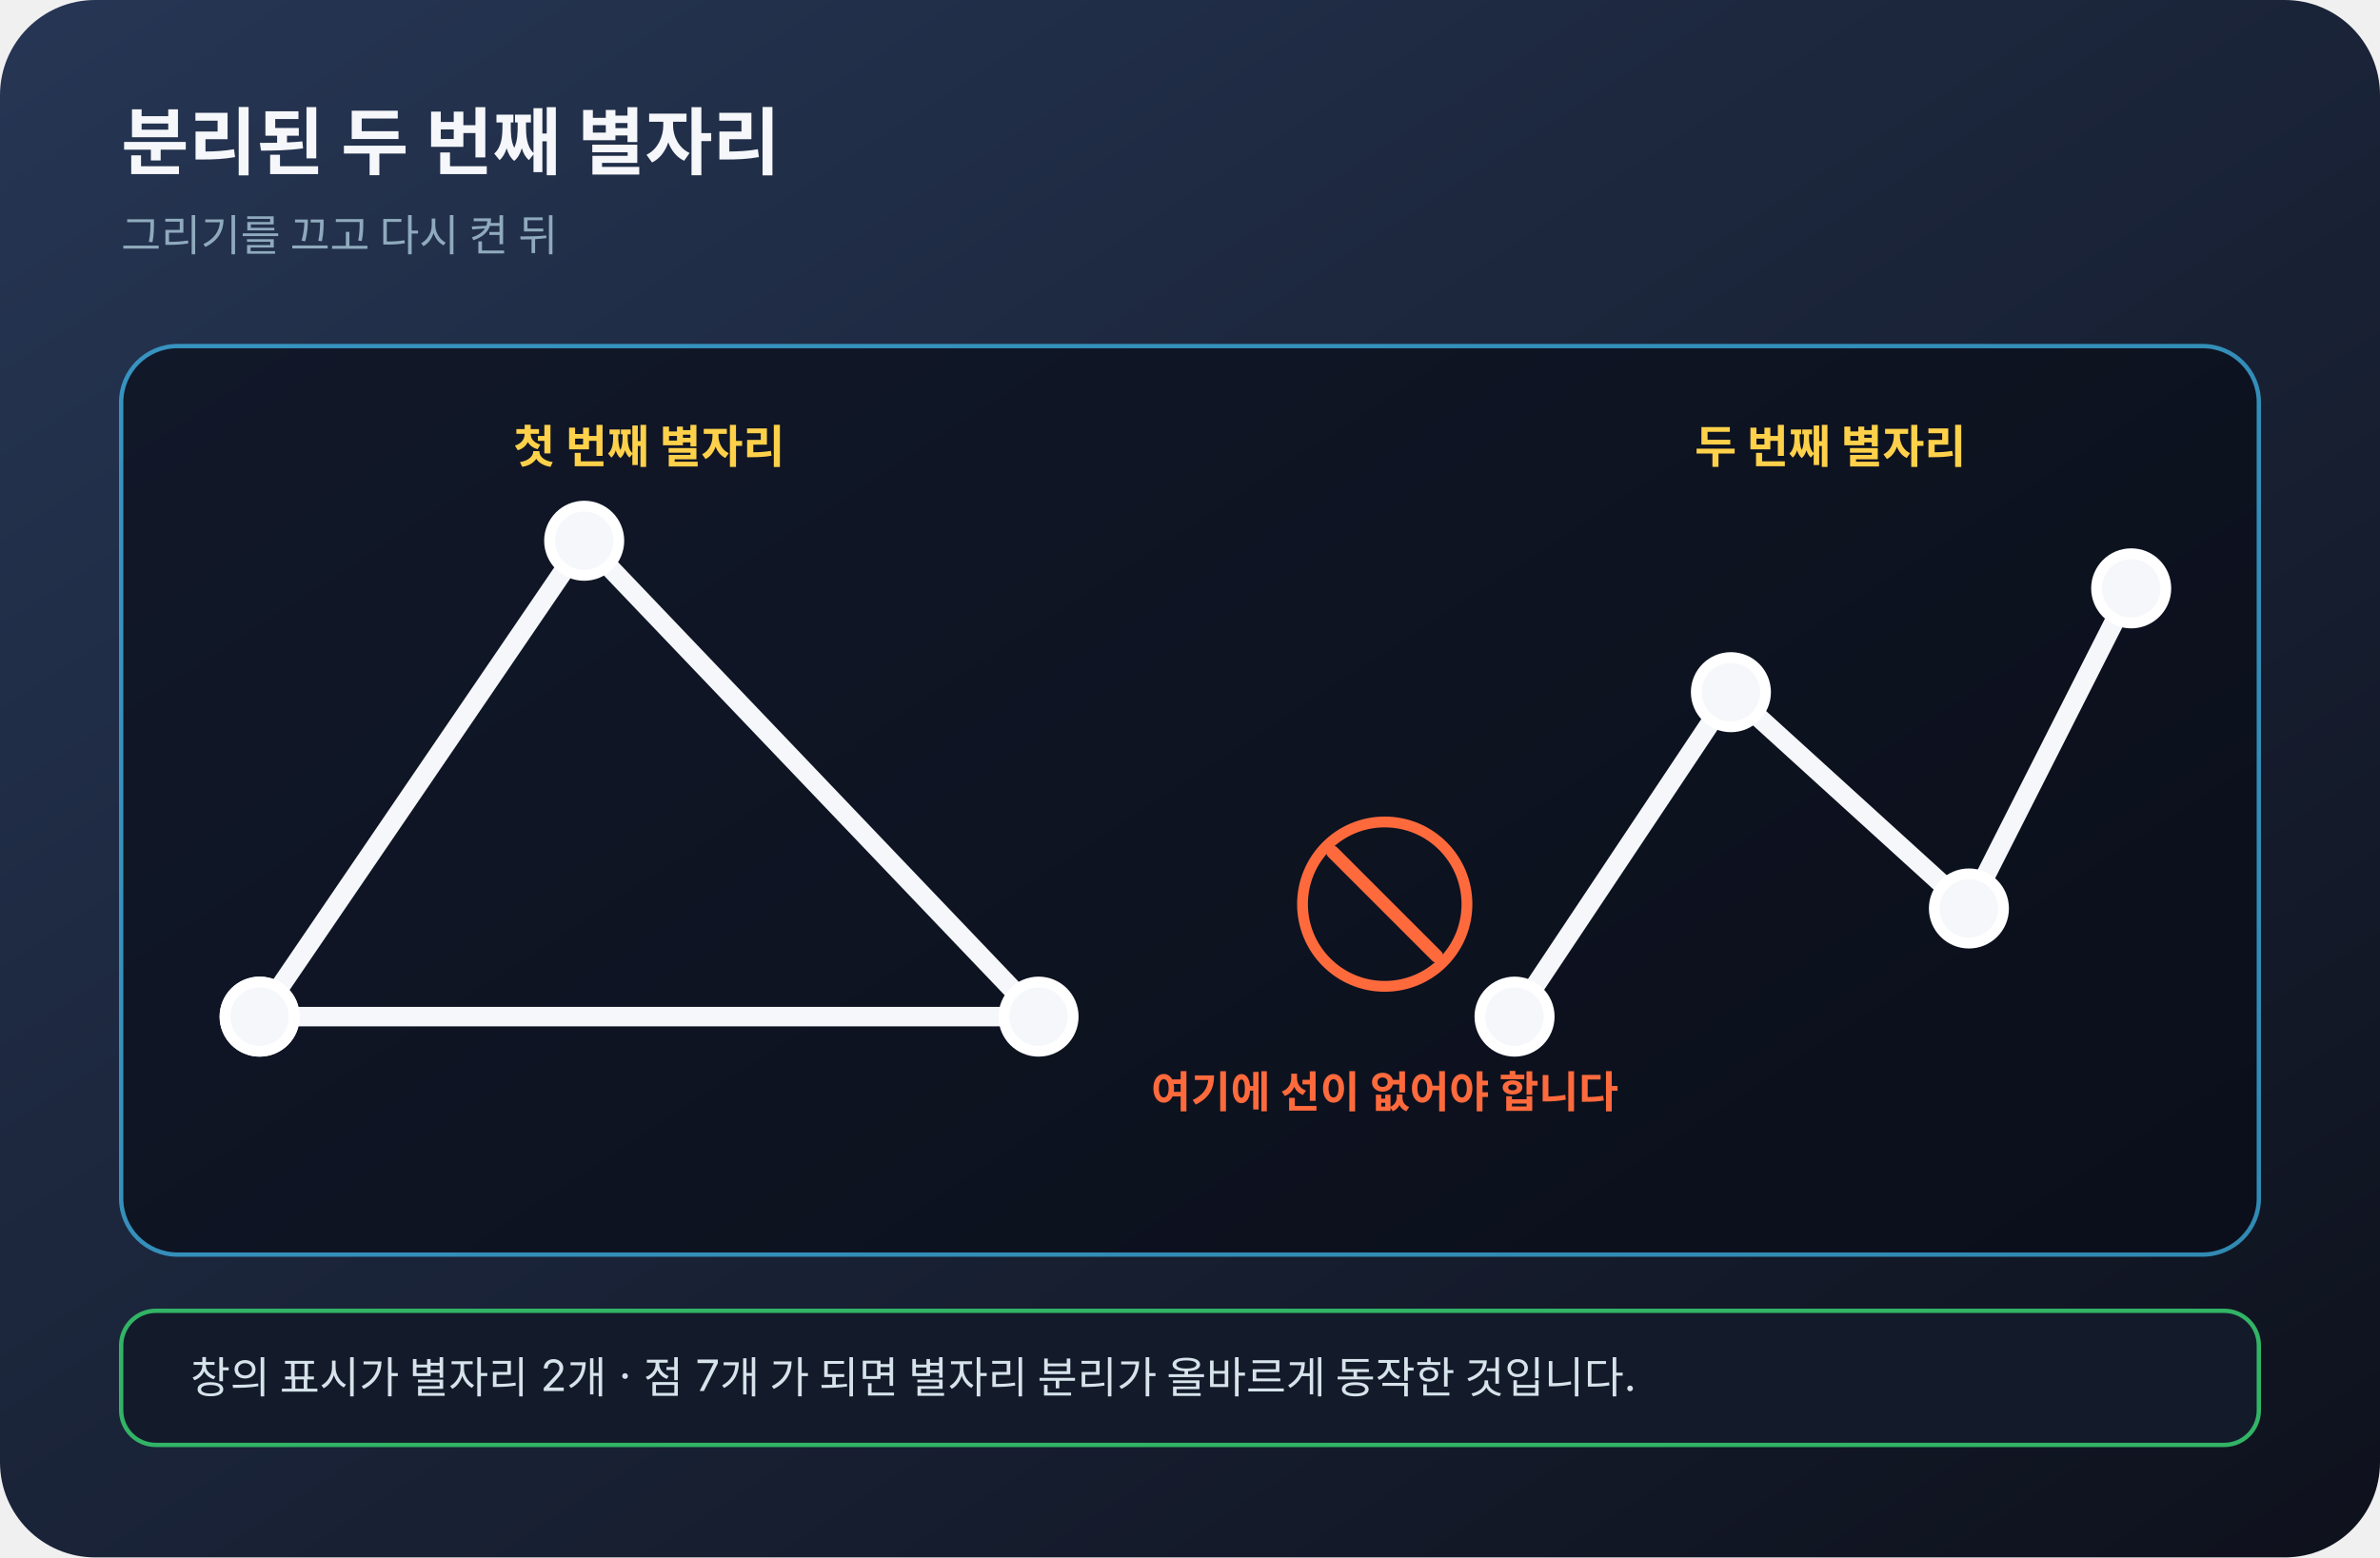
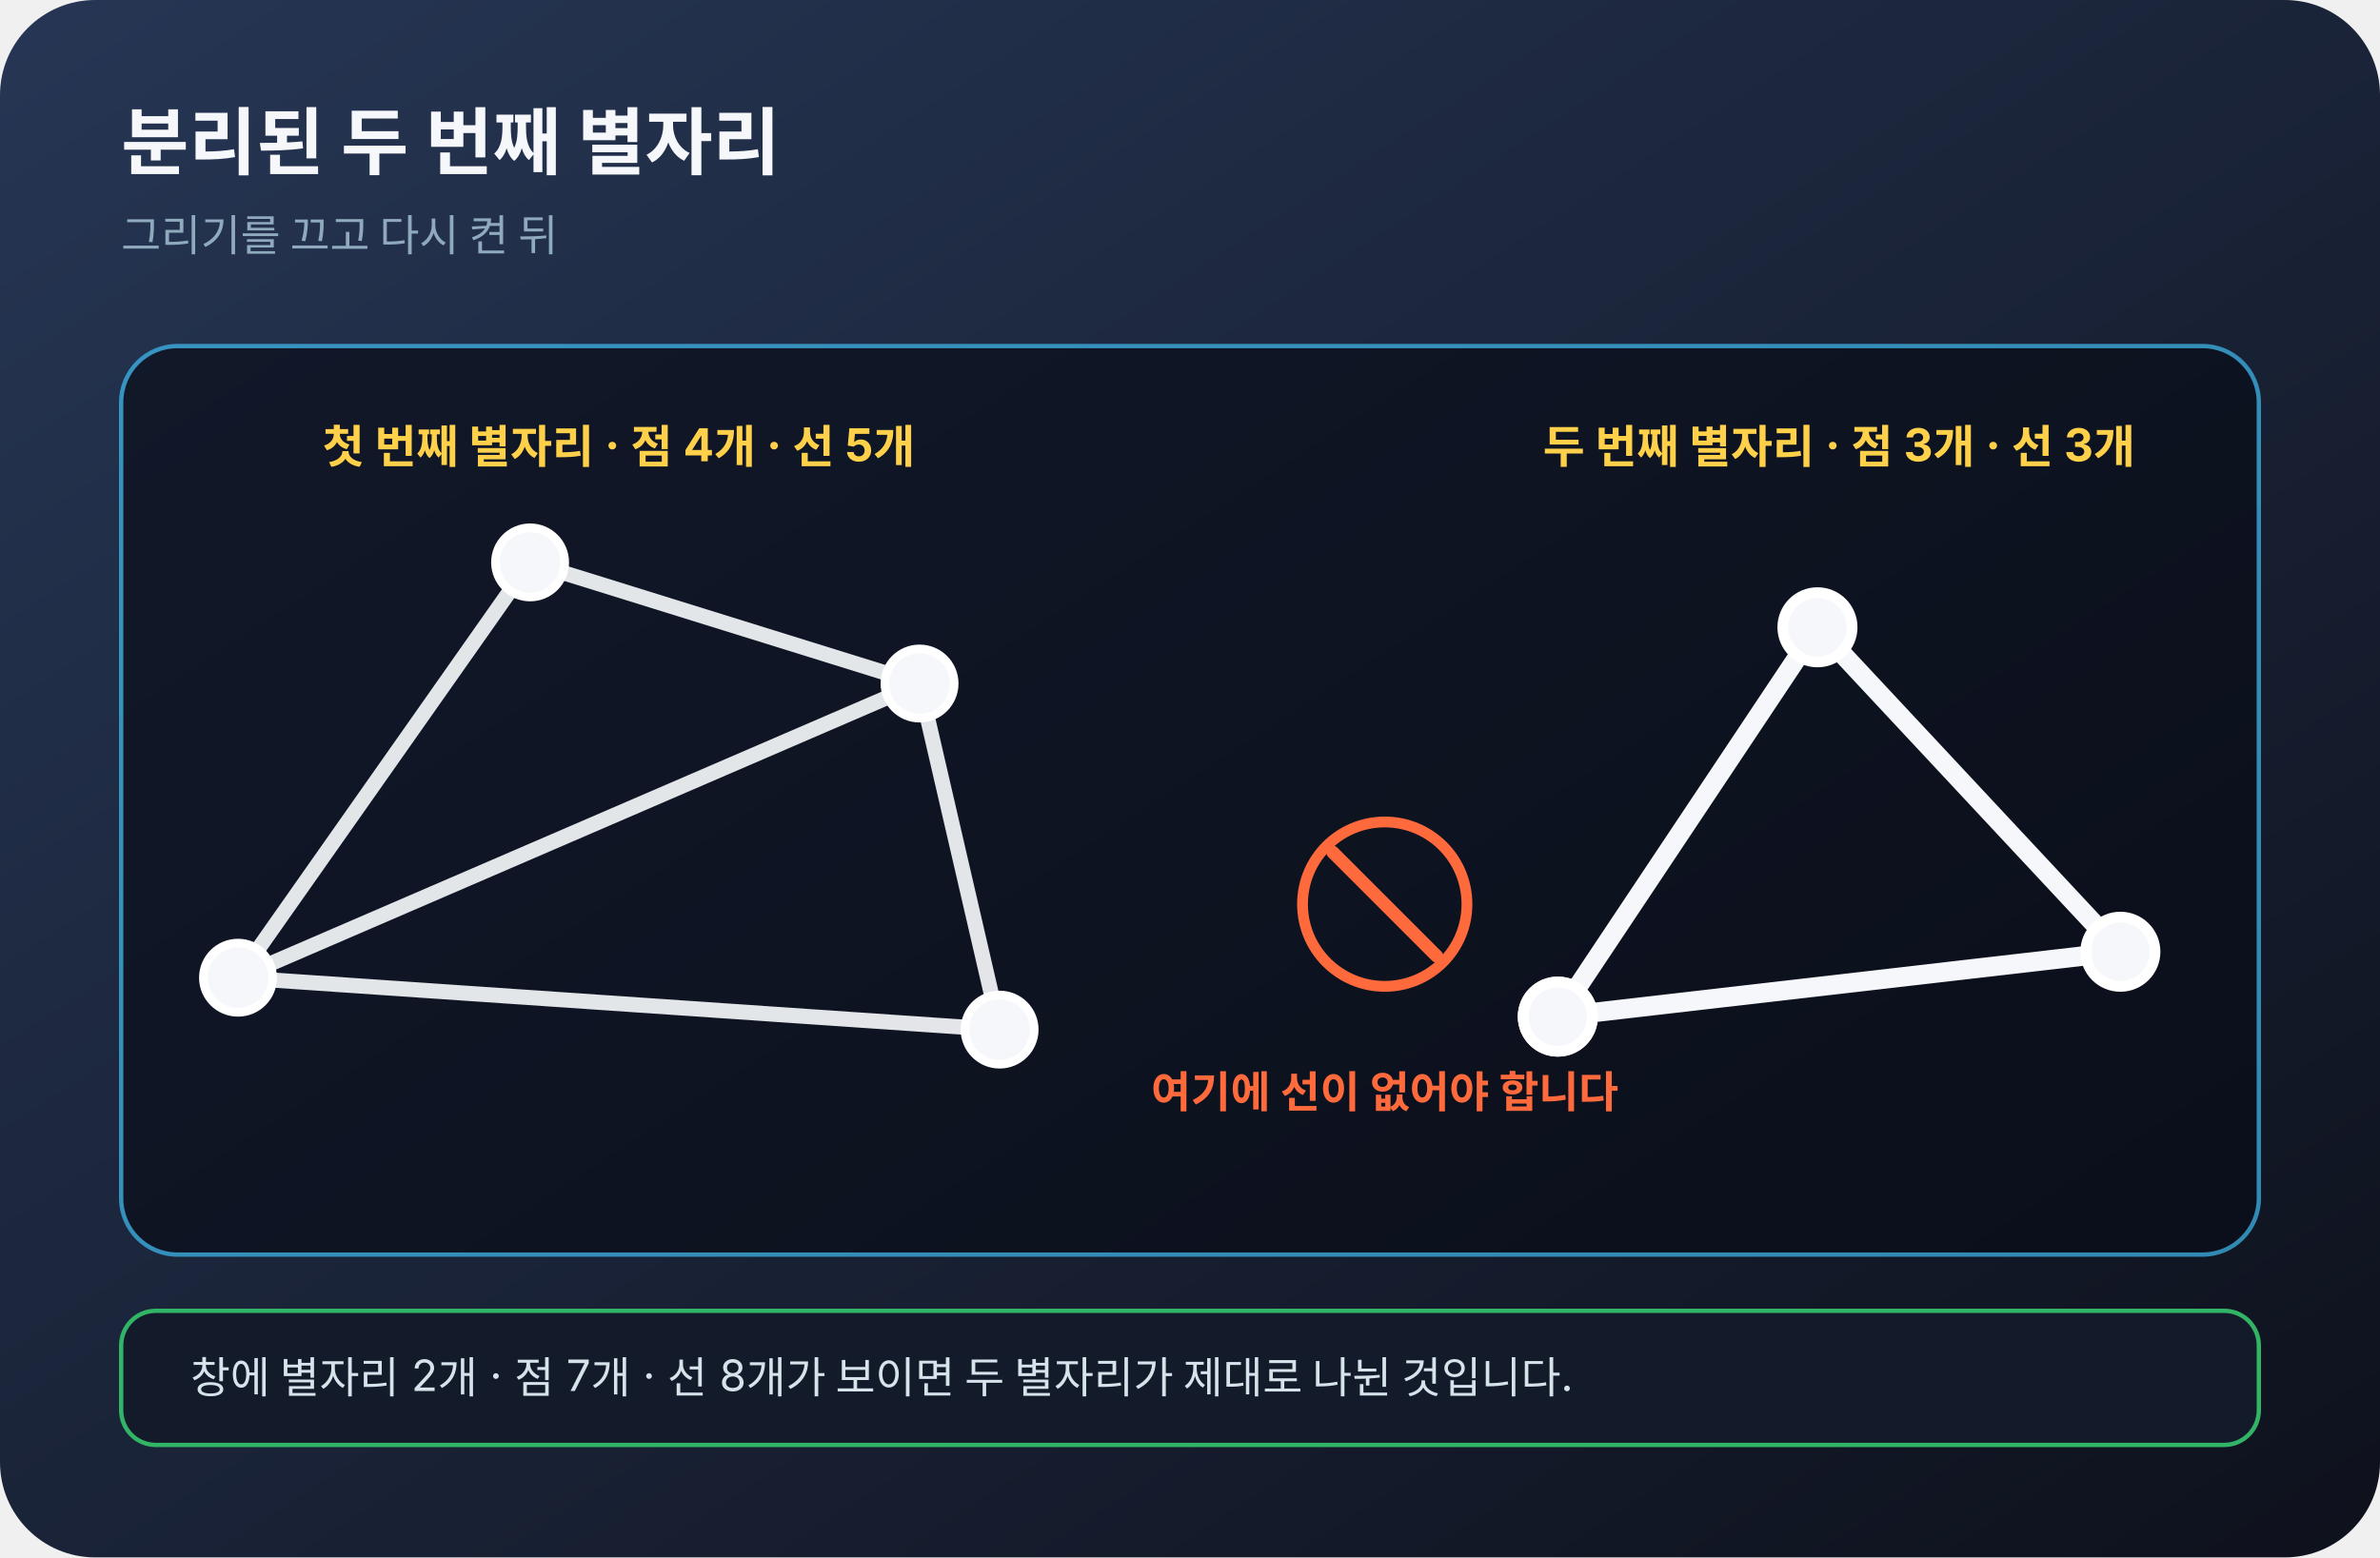
<svg xmlns="http://www.w3.org/2000/svg" width="1100" height="720" viewBox="0 0 1100 720" role="img" aria-labelledby="t d">
  <defs>
    <linearGradient id="bg" x1="0" y1="0" x2="1" y2="1">
      <stop stop-color="#263654" />
      <stop offset="1" stop-color="#0e111c" />
    </linearGradient>
    <linearGradient id="glass" x1="0" y1="0" x2="1" y2="1">
      <stop stop-color="#ffffff" stop-opacity=".22" />
      <stop offset="1" stop-color="#8adfff" stop-opacity=".07" />
    </linearGradient>
    <marker id="head" viewBox="0 0 12 12" refX="9" refY="6" markerWidth="7" markerHeight="7" orient="auto-start-reverse">
      <path d="M1 1 L11 6 L1 11 z" fill="#42c8ff" />
    </marker>
    <marker id="headw" viewBox="0 0 12 12" refX="9" refY="6" markerWidth="7" markerHeight="7" orient="auto-start-reverse">
      <path d="M1 1 L11 6 L1 11 z" fill="#8faabd" />
    </marker>
  </defs>
  <rect x="0" y="0" width="1100" height="720" rx="44" fill="url(#bg)" />
  <text x="56" y="78" fill="#f5f7fa" font-family="-apple-system,'SF Pro Text','Apple SD Gothic Neo',sans-serif" font-size="34" font-weight="700" text-anchor="start">분리된 두 번째 별자리</text>
  <text x="56" y="116" fill="#8faabd" font-family="-apple-system,'SF Pro Text','Apple SD Gothic Neo',sans-serif" font-size="20" font-weight="400" text-anchor="start">그리기를 끄고 다시 켠 뒤</text>
  <rect x="56" y="160" width="988" height="420" rx="26" fill="#070b15" stroke="#42c8ff" stroke-width="2" opacity="0.65" />
-   <line x1="120" y1="470" x2="270" y2="250" stroke="#f5f7fa" stroke-width="9" stroke-linecap="round" />
-   <line x1="270" y1="250" x2="480" y2="470" stroke="#f5f7fa" stroke-width="9" stroke-linecap="round" />
-   <line x1="480" y1="470" x2="120" y2="470" stroke="#f5f7fa" stroke-width="9" stroke-linecap="round" />
-   <circle cx="120" cy="470" r="16" fill="#f5f7fa" stroke="#ffffff" stroke-width="5" />
-   <circle cx="270" cy="250" r="16" fill="#f5f7fa" stroke="#ffffff" stroke-width="5" />
-   <circle cx="480" cy="470" r="16" fill="#f5f7fa" stroke="#ffffff" stroke-width="5" />
-   <circle cx="120" cy="470" r="16" fill="#f5f7fa" stroke="#ffffff" stroke-width="5" />
-   <line x1="700" y1="470" x2="800" y2="320" stroke="#f5f7fa" stroke-width="9" stroke-linecap="round" />
-   <line x1="800" y1="320" x2="910" y2="420" stroke="#f5f7fa" stroke-width="9" stroke-linecap="round" />
-   <line x1="910" y1="420" x2="985" y2="272" stroke="#f5f7fa" stroke-width="9" stroke-linecap="round" />
-   <circle cx="700" cy="470" r="16" fill="#f5f7fa" stroke="#ffffff" stroke-width="5" />
-   <circle cx="800" cy="320" r="16" fill="#f5f7fa" stroke="#ffffff" stroke-width="5" />
-   <circle cx="910" cy="420" r="16" fill="#f5f7fa" stroke="#ffffff" stroke-width="5" />
-   <circle cx="985" cy="272" r="16" fill="#f5f7fa" stroke="#ffffff" stroke-width="5" />
+   <line x1="110" y1="452" x2="245" y2="260" stroke="#f5f7fa" stroke-width="7" stroke-linecap="round" opacity=".92" />
+   <line x1="245" y1="260" x2="425" y2="316" stroke="#f5f7fa" stroke-width="7" stroke-linecap="round" opacity=".92" />
+   <line x1="425" y1="316" x2="462" y2="476" stroke="#f5f7fa" stroke-width="7" stroke-linecap="round" opacity=".92" />
+   <line x1="462" y1="476" x2="110" y2="452" stroke="#f5f7fa" stroke-width="7" stroke-linecap="round" opacity=".92" />
+   <line x1="110" y1="452" x2="425" y2="316" stroke="#f5f7fa" stroke-width="7" stroke-linecap="round" opacity=".92" />
+   <circle cx="110" cy="452" r="16" fill="#f5f7fa" stroke="#ffffff" stroke-width="4" />
+   <circle cx="245" cy="260" r="16" fill="#f5f7fa" stroke="#ffffff" stroke-width="4" />
+   <circle cx="425" cy="316" r="16" fill="#f5f7fa" stroke="#ffffff" stroke-width="4" />
+   <circle cx="462" cy="476" r="16" fill="#f5f7fa" stroke="#ffffff" stroke-width="4" />
+   <line x1="720" y1="470" x2="840" y2="290" stroke="#f5f7fa" stroke-width="9" stroke-linecap="round" />
+   <line x1="840" y1="290" x2="980" y2="440" stroke="#f5f7fa" stroke-width="9" stroke-linecap="round" />
+   <line x1="980" y1="440" x2="720" y2="470" stroke="#f5f7fa" stroke-width="9" stroke-linecap="round" />
+   <circle cx="720" cy="470" r="16" fill="#f5f7fa" stroke="#ffffff" stroke-width="5" />
+   <circle cx="840" cy="290" r="16" fill="#f5f7fa" stroke="#ffffff" stroke-width="5" />
+   <circle cx="980" cy="440" r="16" fill="#f5f7fa" stroke="#ffffff" stroke-width="5" />
+   <circle cx="720" cy="470" r="16" fill="#f5f7fa" stroke="#ffffff" stroke-width="5" />
  <circle cx="640" cy="418" r="38" fill="none" stroke="#ff6a3d" stroke-width="5" />
  <path d="M616 394 l48 48" stroke="#ff6a3d" stroke-width="6" stroke-linecap="round" />
  <text x="640" y="512" fill="#ff6a3d" font-family="-apple-system,'SF Pro Text','Apple SD Gothic Neo',sans-serif" font-size="20" font-weight="650" text-anchor="middle">여기에 선이 없어야 합니다</text>
-   <text x="300" y="214" fill="#ffd14a" font-family="-apple-system,'SF Pro Text','Apple SD Gothic Neo',sans-serif" font-size="21" font-weight="650" text-anchor="middle">첫 번째 별자리</text>
-   <text x="846" y="214" fill="#ffd14a" font-family="-apple-system,'SF Pro Text','Apple SD Gothic Neo',sans-serif" font-size="21" font-weight="650" text-anchor="middle">두 번째 별자리</text>
+   <text x="286" y="214" fill="#ffd14a" font-family="-apple-system,'SF Pro Text','Apple SD Gothic Neo',sans-serif" font-size="21" font-weight="650" text-anchor="middle">첫 번째 별자리 · 점 4개 · 선 5개</text>
+   <text x="850" y="214" fill="#ffd14a" font-family="-apple-system,'SF Pro Text','Apple SD Gothic Neo',sans-serif" font-size="21" font-weight="650" text-anchor="middle">두 번째 별자리 · 점 3개 · 선 3개</text>
  <rect x="56" y="606" width="988" height="62" rx="16" fill="#131b2b" stroke="#32b466" stroke-width="2" />
-   <text x="88" y="644" fill="#d7e3eb" font-family="-apple-system,'SF Pro Text','Apple SD Gothic Neo',sans-serif" font-size="20" font-weight="400" text-anchor="start">창의 표시가 별자리 2개 · 점 7개 가 되면 별자리 분리가 올바르게 동작한 것입니다.</text>
+   <text x="88" y="644" fill="#d7e3eb" font-family="-apple-system,'SF Pro Text','Apple SD Gothic Neo',sans-serif" font-size="20" font-weight="400" text-anchor="start">창에 별자리 2개 · 점 7개 · 선 8개가 보이면 두 별자리가 제대로 나뉜 것입니다.</text>
</svg>
